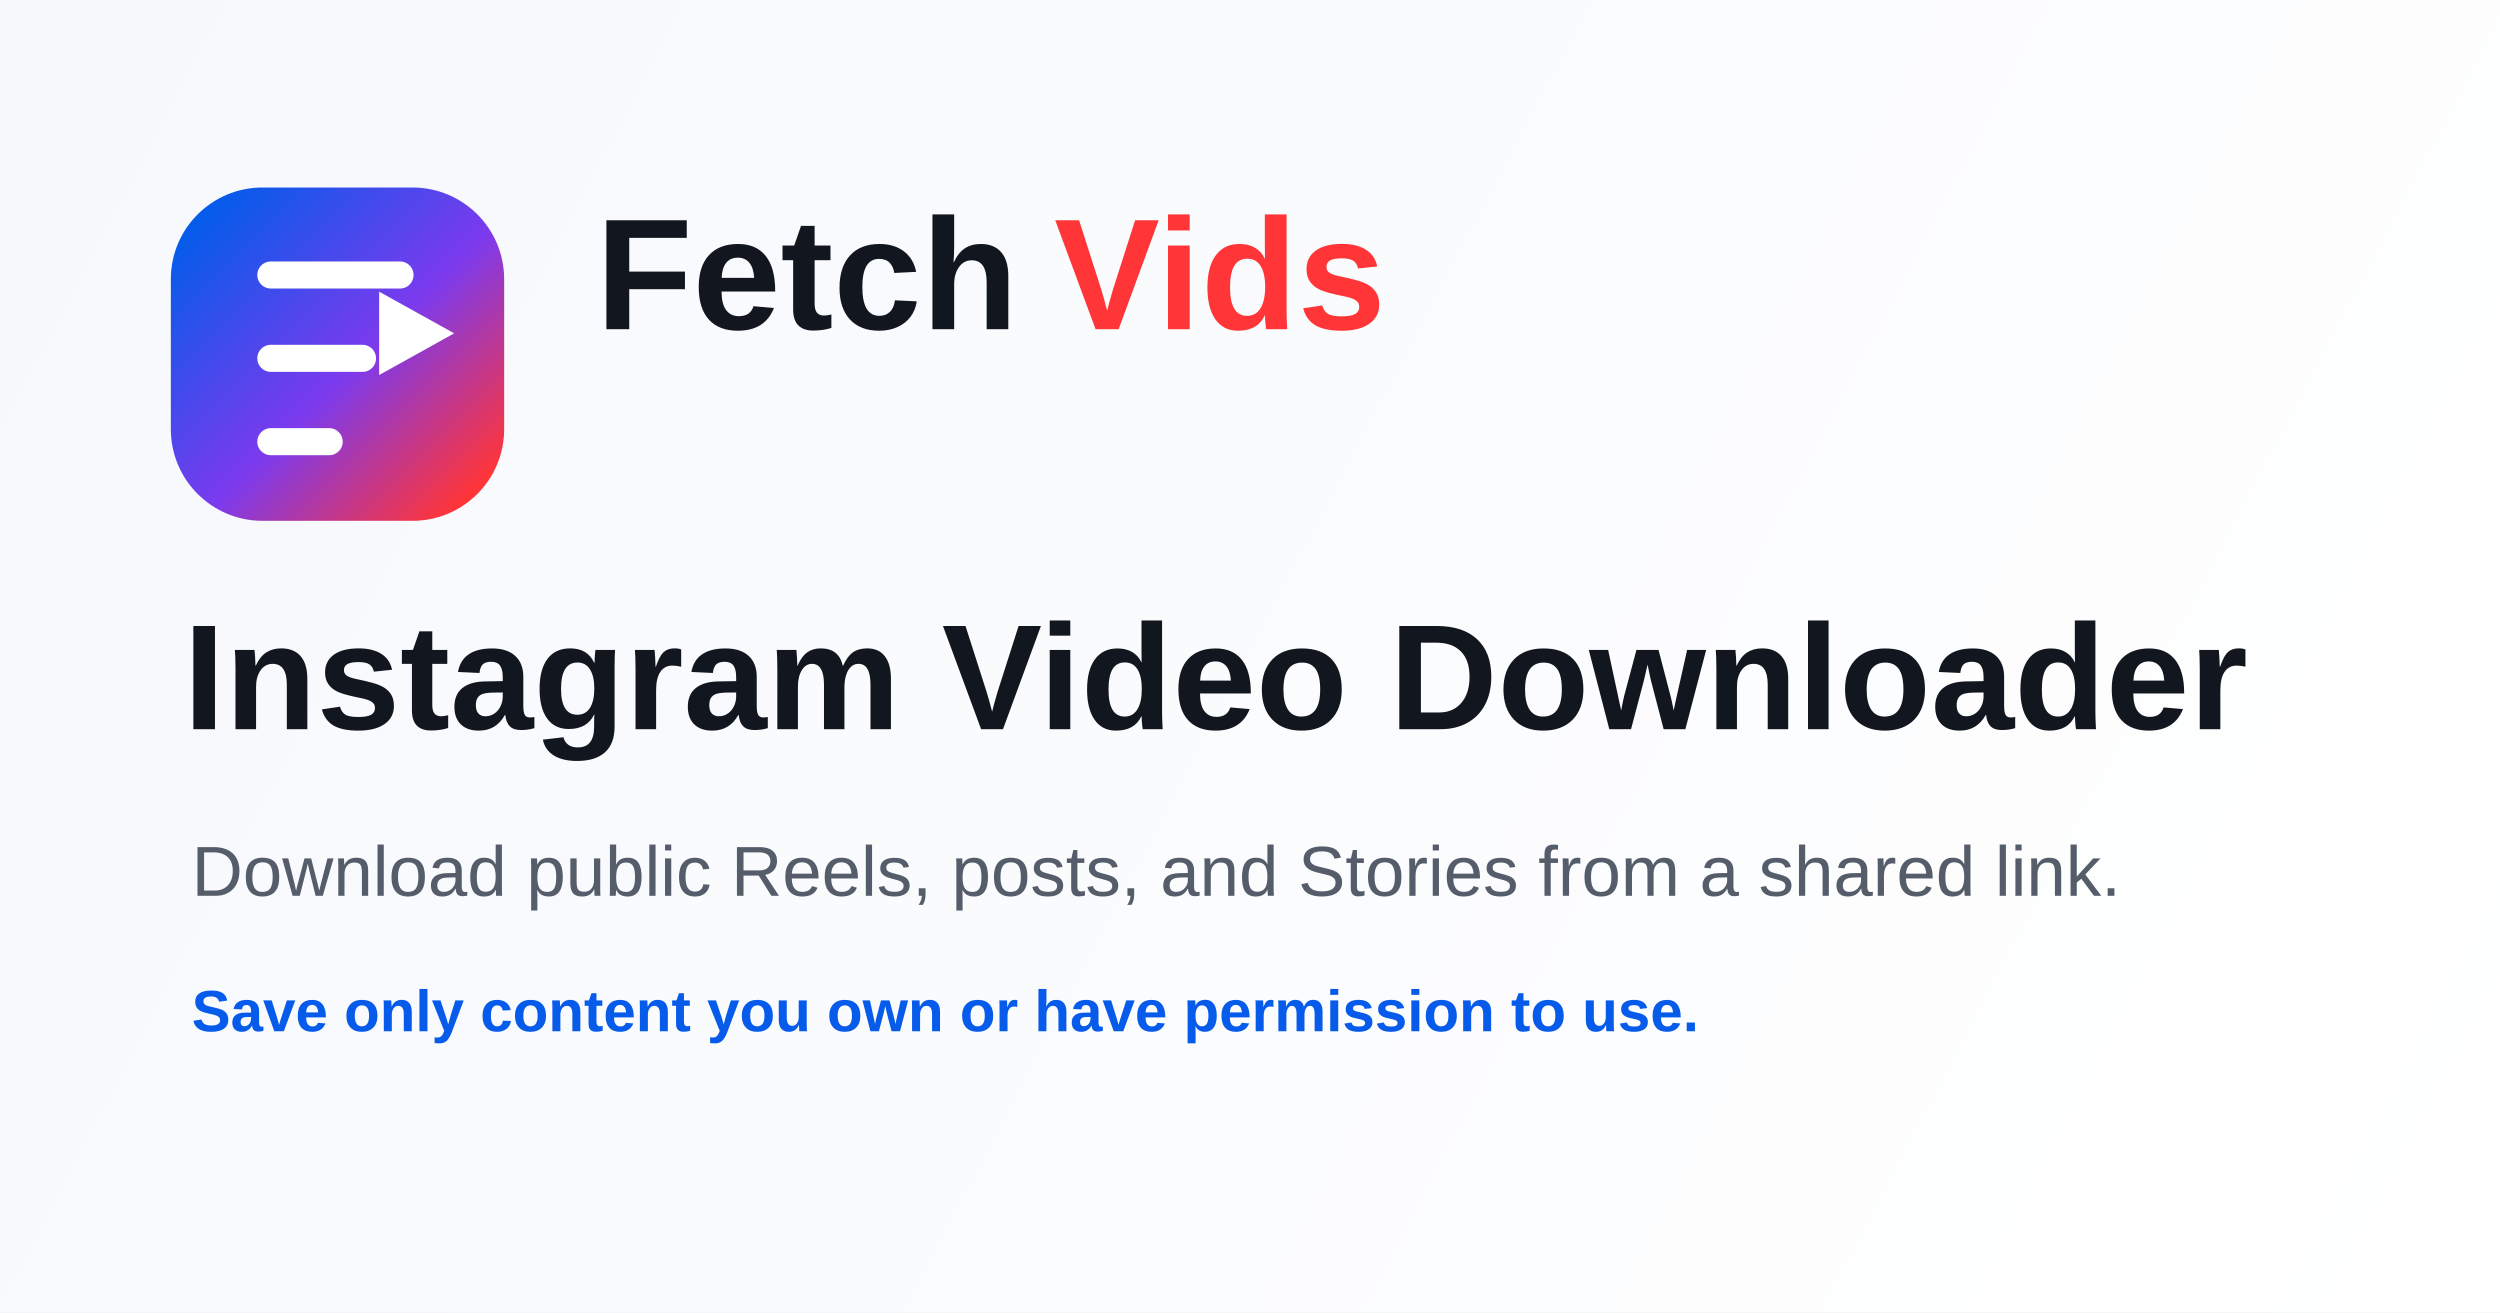
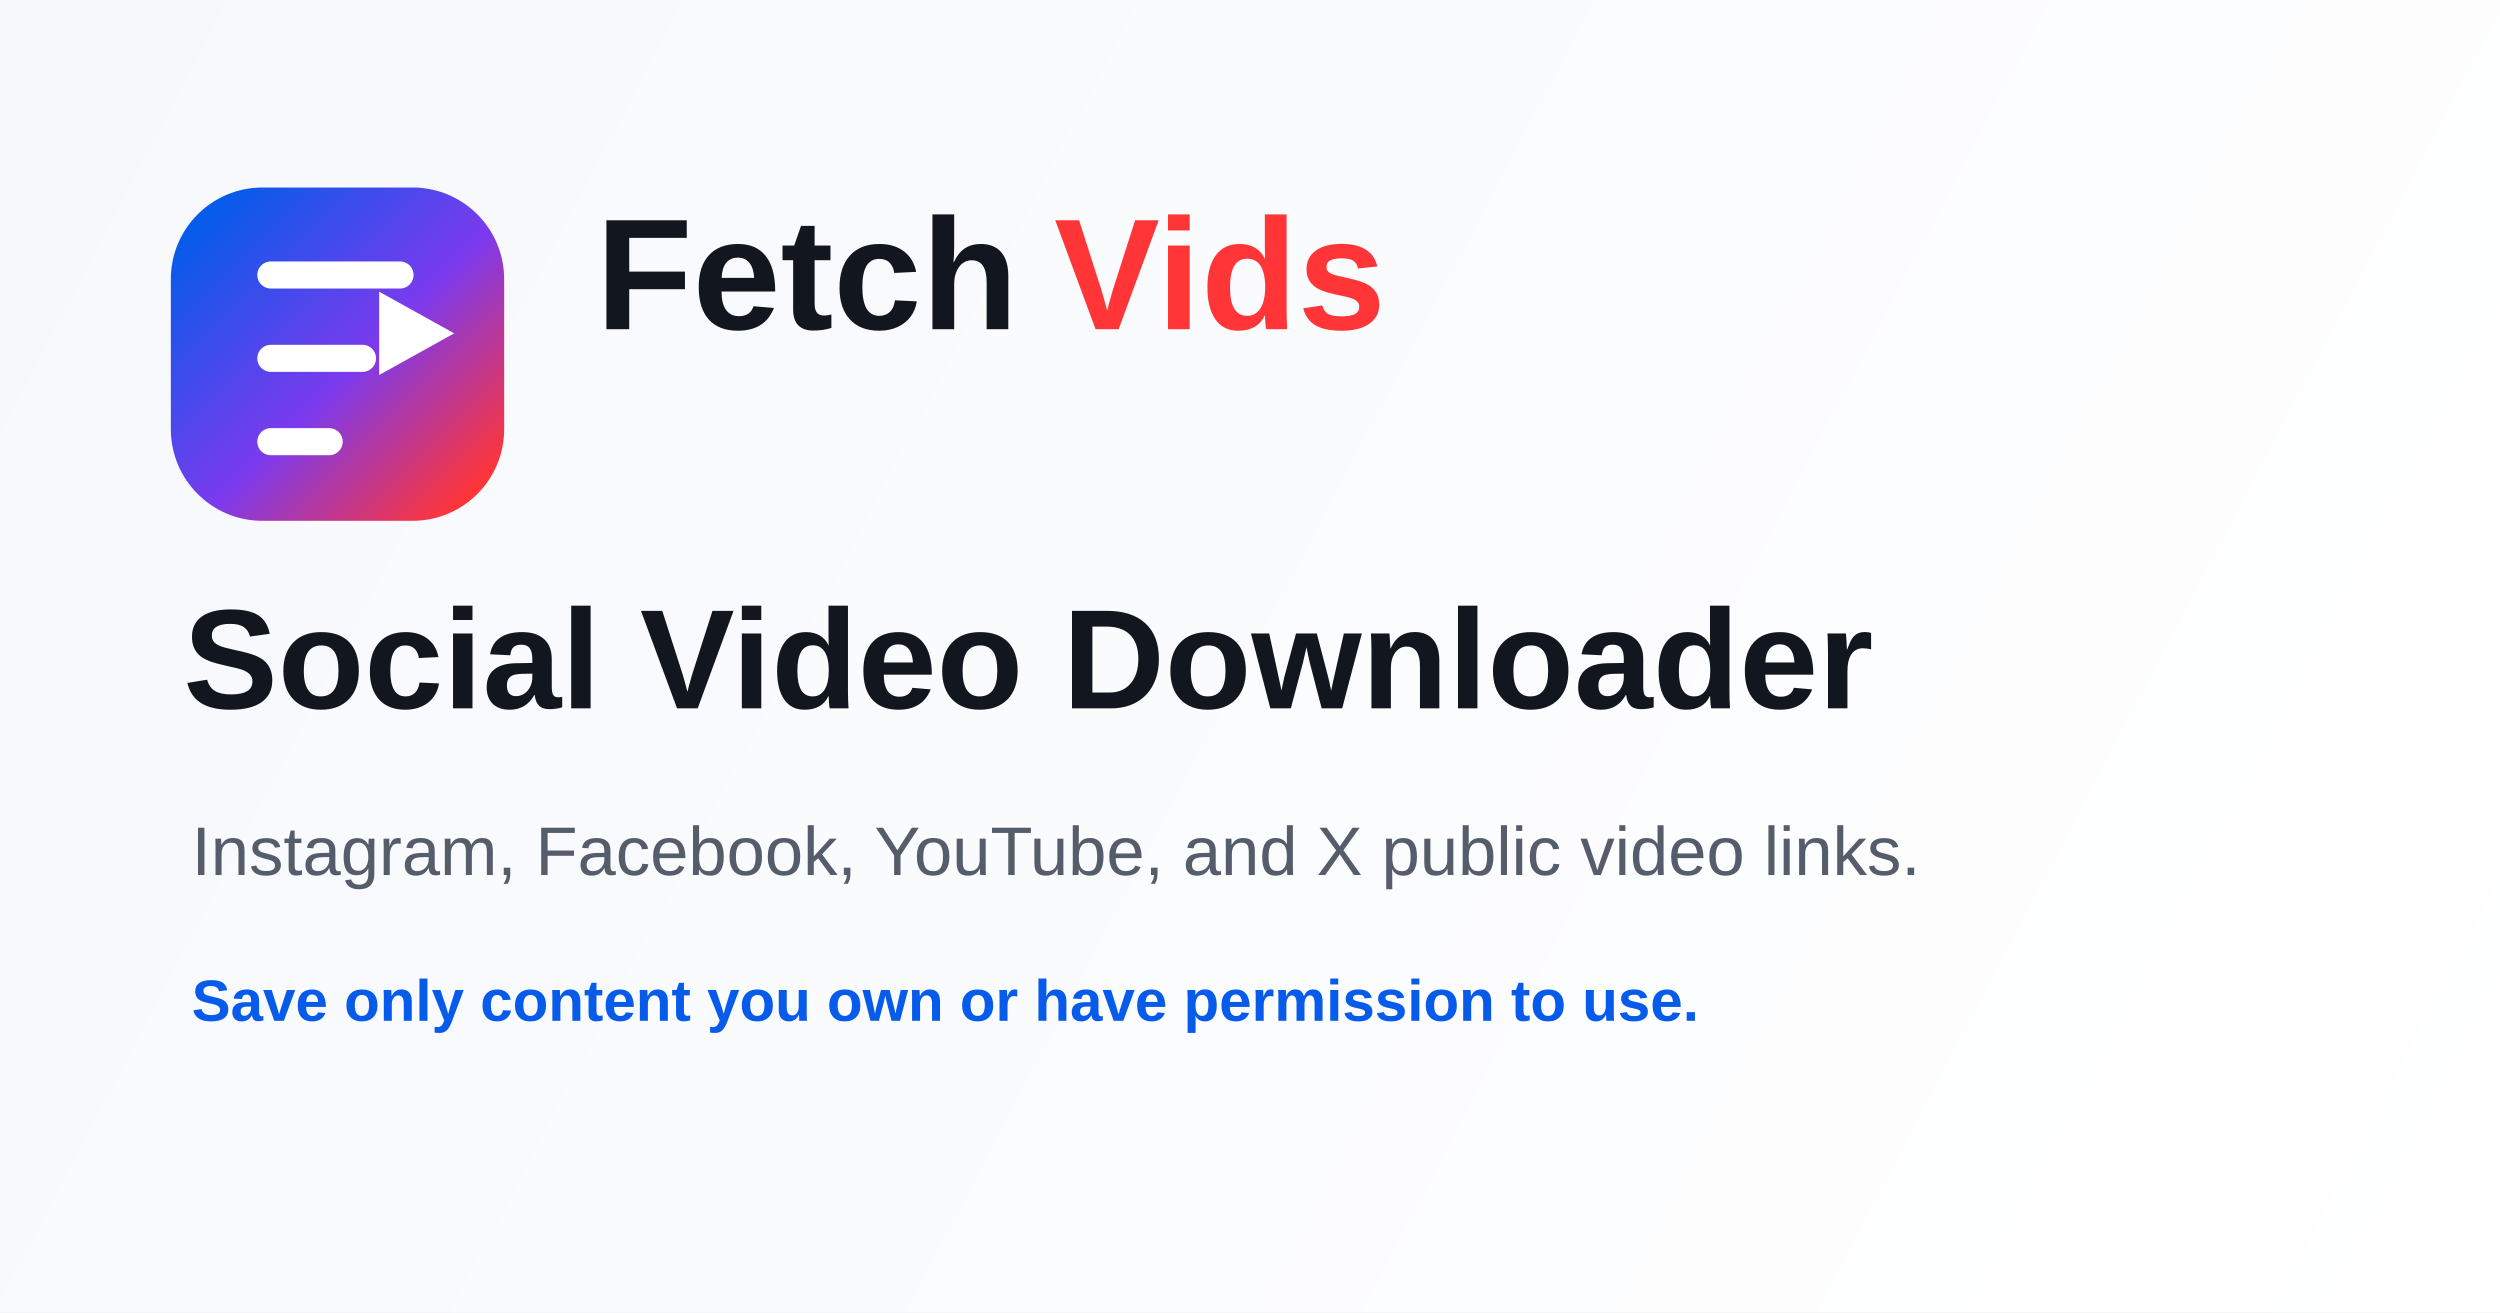
- <svg xmlns="http://www.w3.org/2000/svg" width="1200" height="630" viewBox="0 0 1200 630" role="img" aria-label="FetchVids Instagram video downloader">
+ <svg xmlns="http://www.w3.org/2000/svg" width="1200" height="630" viewBox="0 0 1200 630" role="img" aria-label="FetchVids social video downloader">
  <defs>
    <linearGradient id="bg" x1="0" y1="0" x2="1200" y2="630" gradientUnits="userSpaceOnUse">
      <stop stop-color="#f6f8fc" />
      <stop offset="1" stop-color="#ffffff" />
    </linearGradient>
    <linearGradient id="mark" x1="98" y1="105" x2="228" y2="235" gradientUnits="userSpaceOnUse">
      <stop stop-color="#075bea" />
      <stop offset=".55" stop-color="#7c3aed" />
      <stop offset="1" stop-color="#ff3538" />
    </linearGradient>
  </defs>
  <rect width="1200" height="630" fill="url(#bg)" />
  <rect x="82" y="90" width="160" height="160" rx="44" fill="url(#mark)" />
  <path d="M130 132h62M130 172h44M130 212h28" fill="none" stroke="#fff" stroke-width="13" stroke-linecap="round" stroke-linejoin="round" />
  <path d="M182 180v-40l36 20-36 20Z" fill="#fff" />
  <text x="286" y="158" fill="#12161f" font-family="Arial, sans-serif" font-size="76" font-weight="800">Fetch</text>
  <text x="506" y="158" fill="#ff3538" font-family="Arial, sans-serif" font-size="76" font-weight="800">Vids</text>
-   <text x="88" y="350" fill="#12161f" font-family="Arial, sans-serif" font-size="72" font-weight="800">Instagram Video Downloader</text>
-   <text x="92" y="430" fill="#555d6a" font-family="Arial, sans-serif" font-size="34">Download public Reels, posts, and Stories from a shared link.</text>
-   <text x="92" y="495" fill="#075bea" font-family="Arial, sans-serif" font-size="28" font-weight="700">Save only content you own or have permission to use.</text>
+   <text x="88" y="340" fill="#12161f" font-family="Arial, sans-serif" font-size="68" font-weight="800">Social Video Downloader</text>
+   <text x="92" y="420" fill="#555d6a" font-family="Arial, sans-serif" font-size="33">Instagram, Facebook, YouTube, and X public video links.</text>
+   <text x="92" y="490" fill="#075bea" font-family="Arial, sans-serif" font-size="28" font-weight="700">Save only content you own or have permission to use.</text>
</svg>
